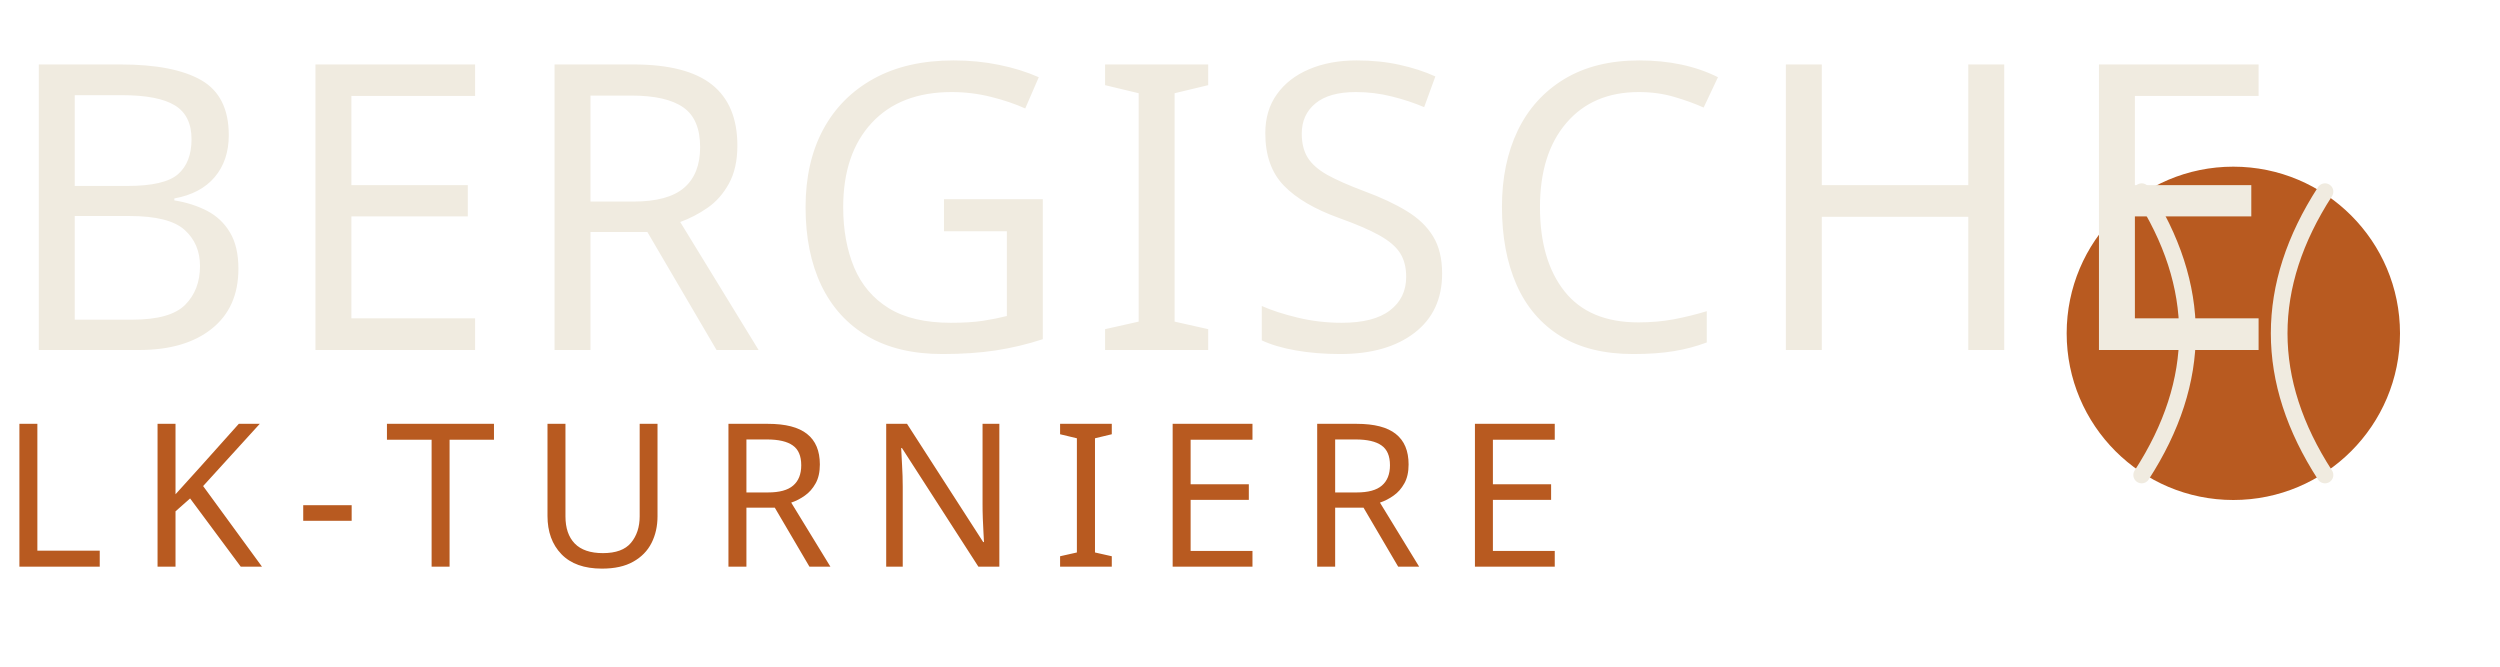
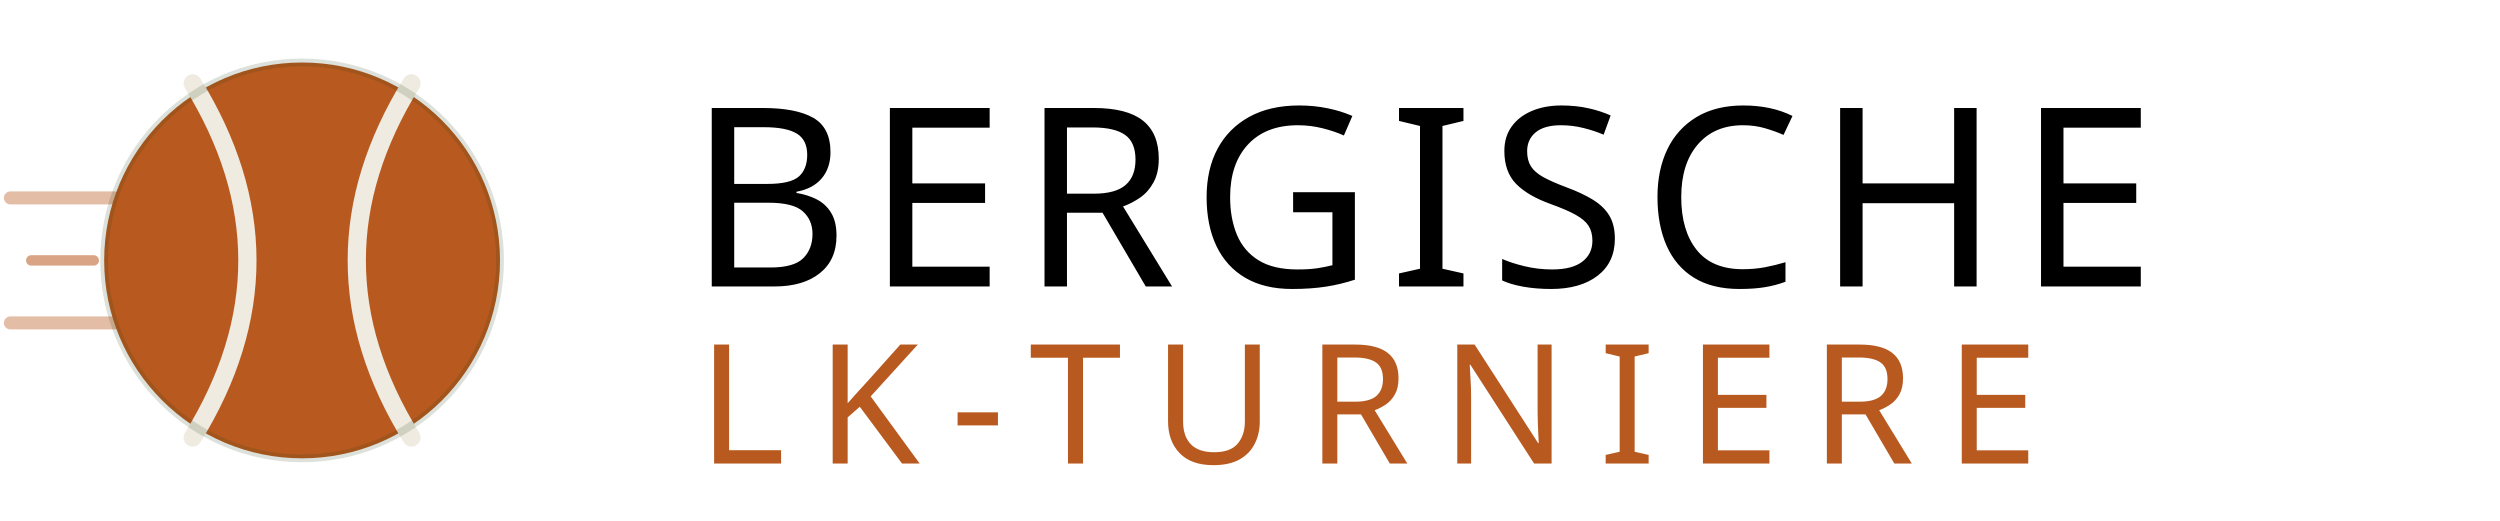
- <svg xmlns="http://www.w3.org/2000/svg" viewBox="0 0 300 80">
-   <circle cx="268" cy="40" r="20" fill="#B85A20" />
-   <path d="M 257 23 Q 268 40 257 57" fill="none" stroke="#F0EBE0" stroke-width="2" stroke-linecap="round" />
-   <path d="M 279 23 Q 268 40 279 57" fill="none" stroke="#F0EBE0" stroke-width="2" stroke-linecap="round" />
-   <text x="0" y="42" font-family="'Bebas Neue',Impact,'Arial Black',sans-serif" font-size="48" font-weight="400" letter-spacing="2" fill="#F0EBE0">BERGISCHE</text>
-   <text x="0" y="68" font-family="'Bebas Neue',Impact,'Arial Black',sans-serif" font-size="24" font-weight="400" letter-spacing="4" fill="#B85A20">LK-TURNIERE</text>
+ <svg xmlns="http://www.w3.org/2000/svg" viewBox="0 0 480 100">
+   <line x1="2" y1="38" x2="22" y2="38" stroke="#B85A20" stroke-width="2.5" stroke-linecap="round" opacity="0.4" />
+   <line x1="6" y1="50" x2="18" y2="50" stroke="#B85A20" stroke-width="2" stroke-linecap="round" opacity="0.55" />
+   <line x1="2" y1="62" x2="22" y2="62" stroke="#B85A20" stroke-width="2.5" stroke-linecap="round" opacity="0.4" />
+   <circle cx="58" cy="50" r="38" fill="#B85A20" />
+   <path d="M 37 16 Q 58 50 37 84" fill="none" stroke="#F0EBE0" stroke-width="3.5" stroke-linecap="round" />
+   <path d="M 79 16 Q 58 50 79 84" fill="none" stroke="#F0EBE0" stroke-width="3.5" stroke-linecap="round" />
+   <circle cx="58" cy="50" r="38" fill="none" stroke="rgba(28,58,14,0.15)" stroke-width="1.5" />
+   <line x1="116" y1="14" x2="116" y2="86" stroke="#currentColor" stroke-width="1" opacity="0.2" />
+   <text x="132" y="55" font-family="'Bebas Neue', Impact, sans-serif" font-size="48" fill="currentColor" letter-spacing="3">BERGISCHE</text>
+   <text x="134" y="89" font-family="'Bebas Neue', Impact, sans-serif" font-size="32" fill="#B85A20" letter-spacing="6">LK-TURNIERE</text>
</svg>
